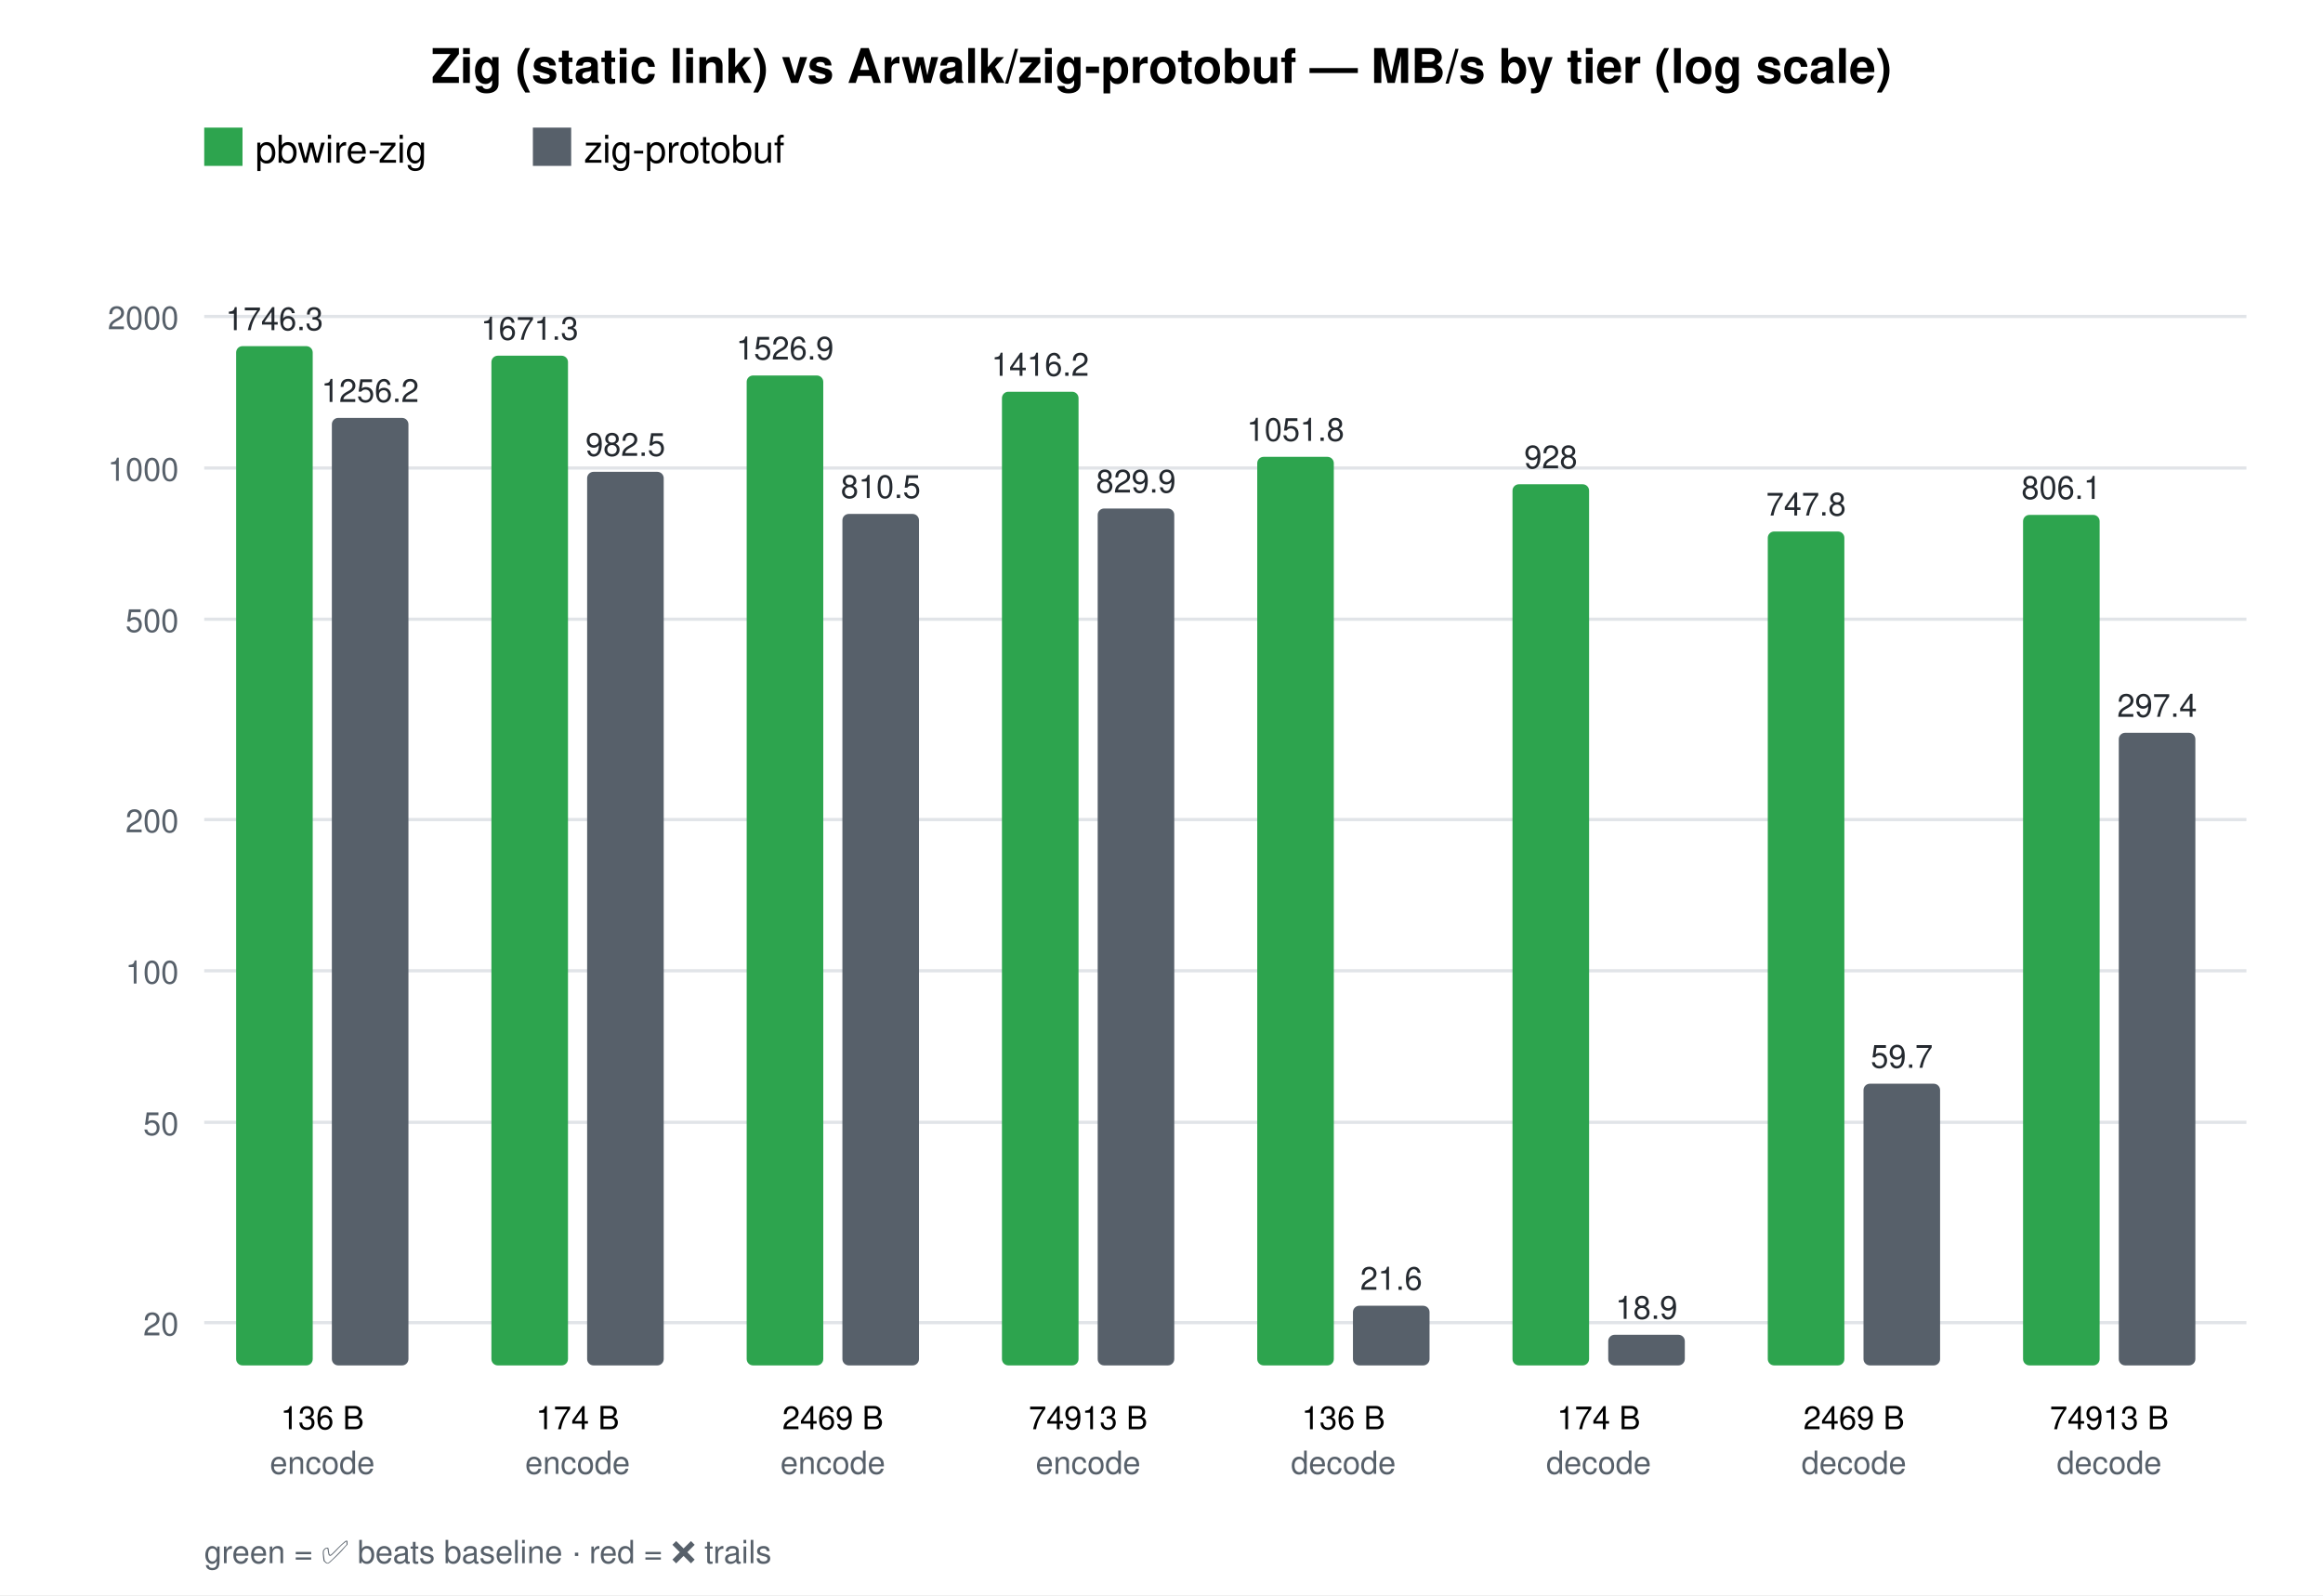
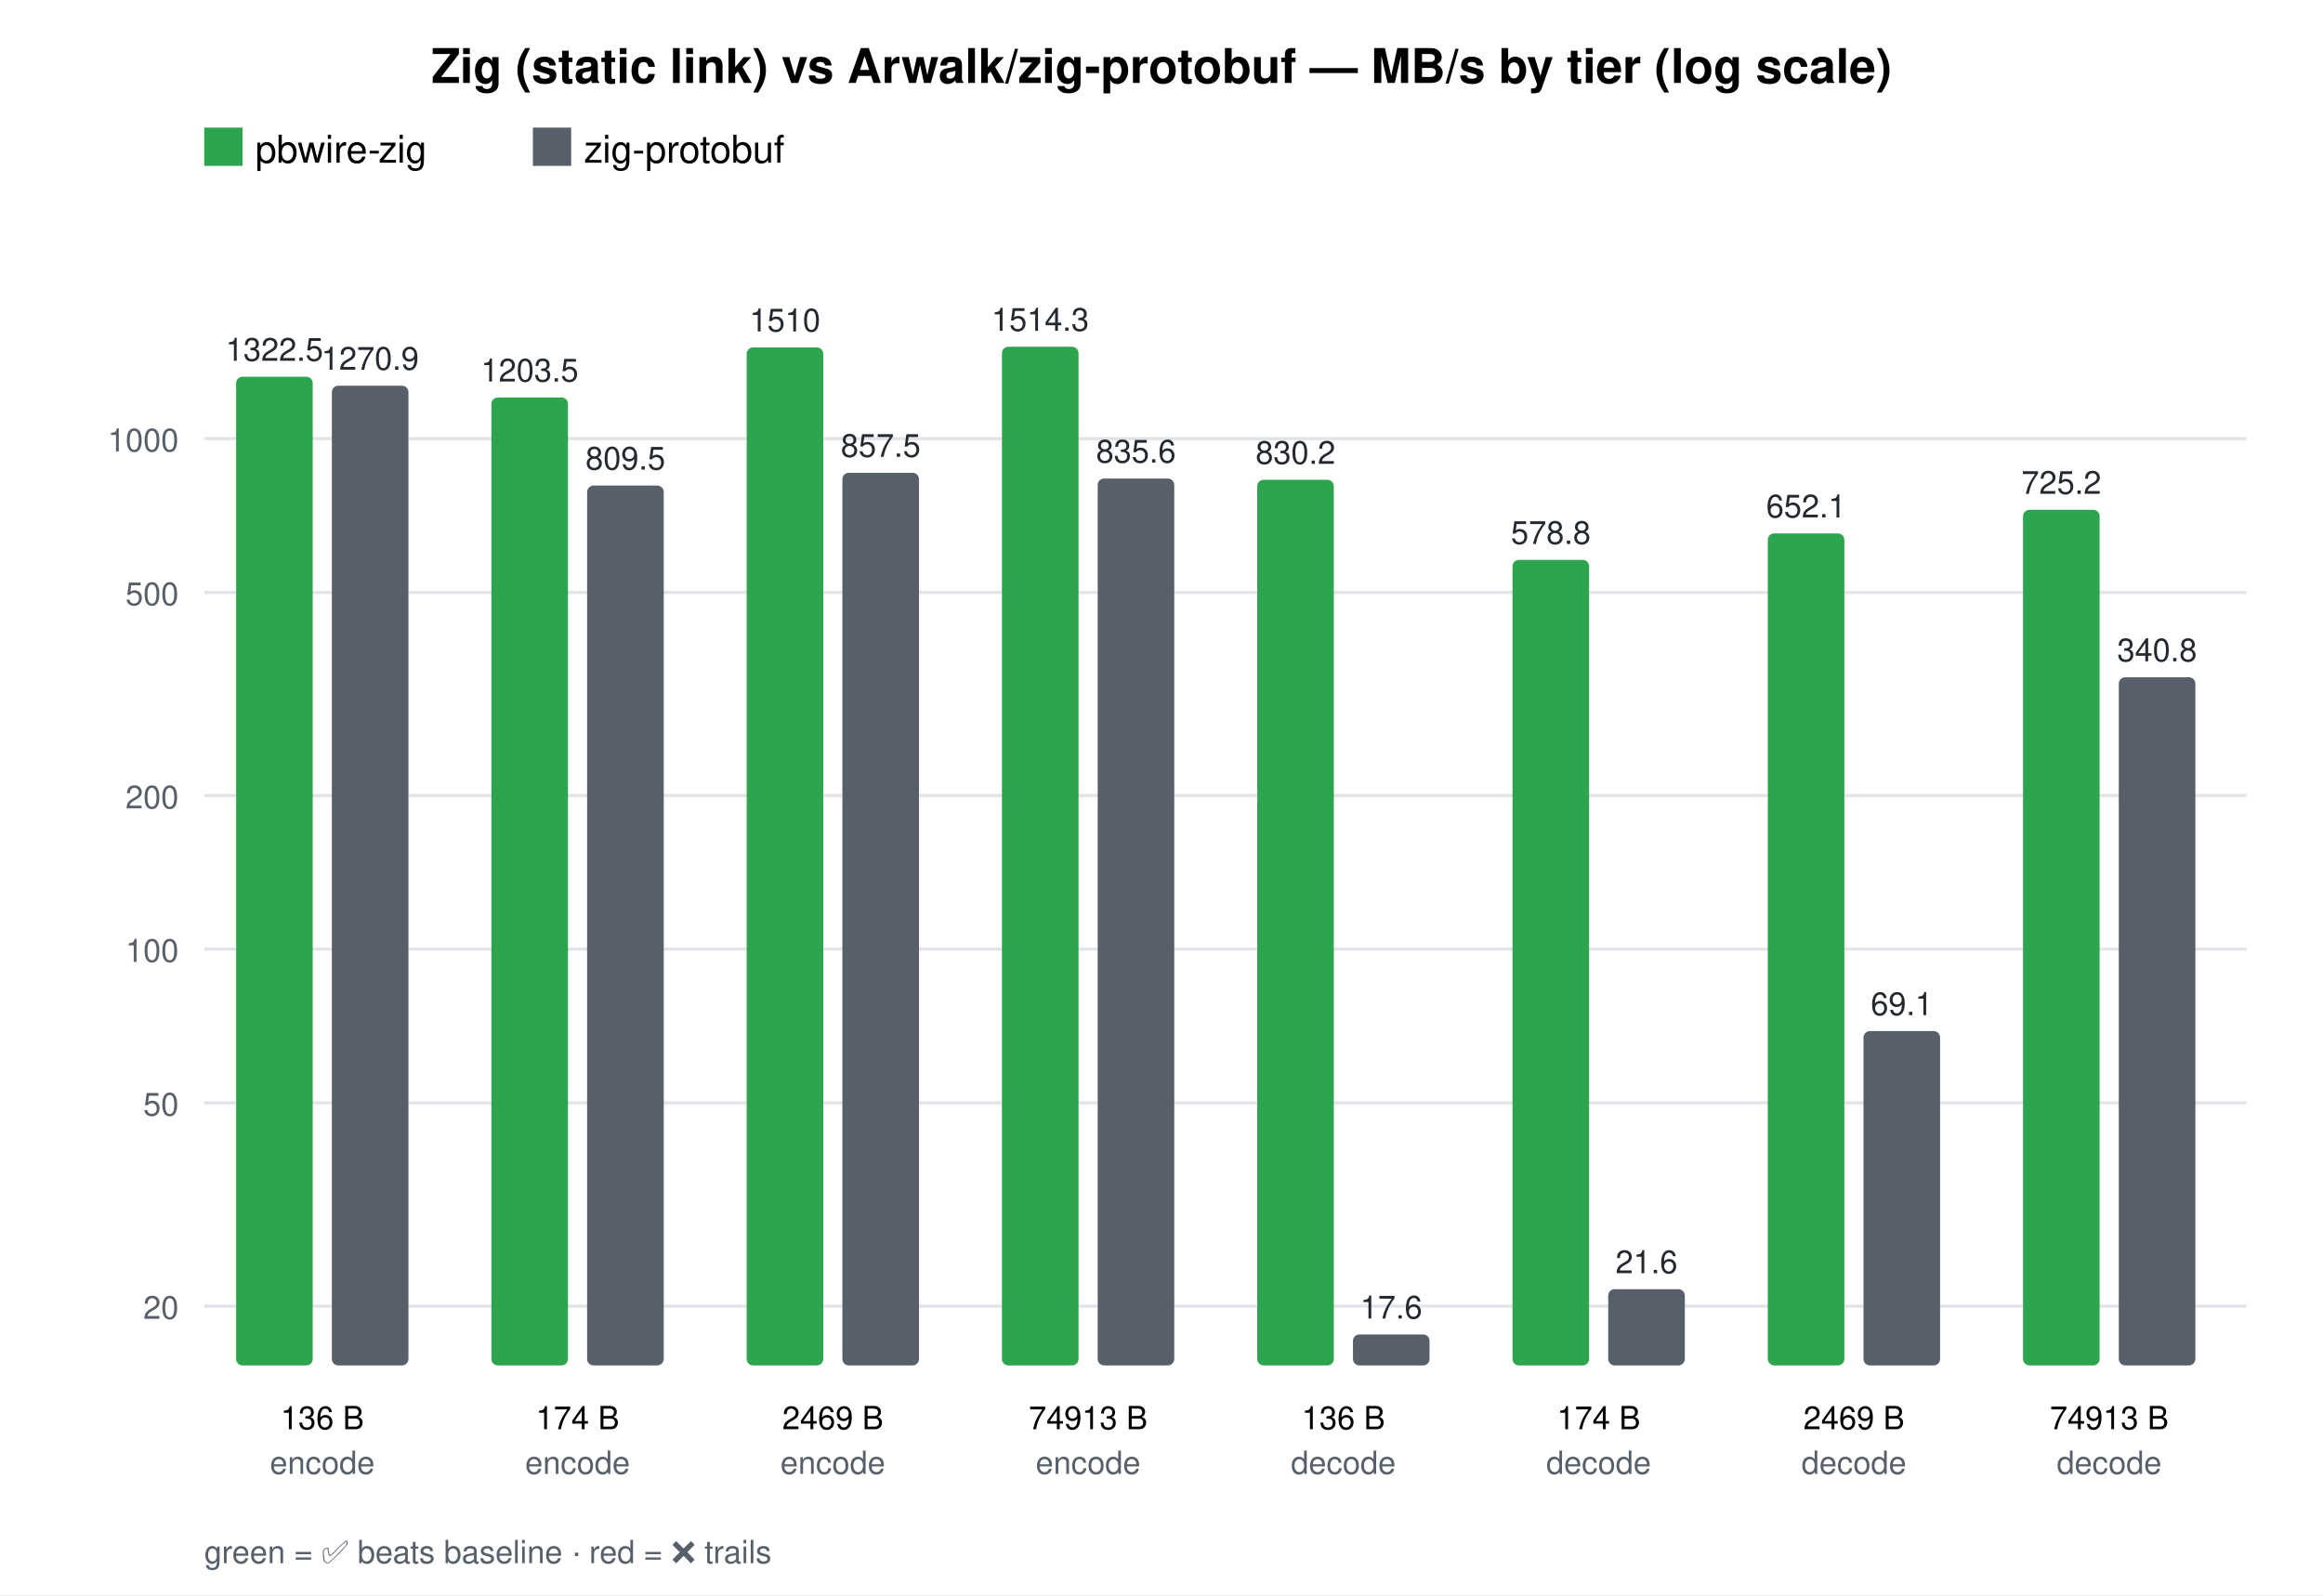
<svg xmlns="http://www.w3.org/2000/svg" width="728" height="500" font-family="Helvetica, Arial, sans-serif">
  <rect width="728" height="500" fill="#ffffff" />
  <text x="364.0" y="26" text-anchor="middle" font-size="15" font-weight="bold">Zig (static link) vs Arwalk/zig-protobuf — MB/s by tier (log scale)</text>
  <rect x="64" y="40" width="12" height="12" fill="#2da44e" />
  <text x="80" y="51" font-size="12">pbwire-zig</text>
  <rect x="167.0" y="40" width="12" height="12" fill="#57606a" />
  <text x="183.0" y="51" font-size="12">zig-protobuf</text>
-   <line x1="64" y1="414.6" x2="704" y2="414.6" stroke="#e1e4e8" />
-   <text x="56" y="418.6" text-anchor="end" font-size="10" fill="#57606a">20</text>
-   <line x1="64" y1="351.8" x2="704" y2="351.8" stroke="#e1e4e8" />
-   <text x="56" y="355.8" text-anchor="end" font-size="10" fill="#57606a">50</text>
-   <line x1="64" y1="304.3" x2="704" y2="304.3" stroke="#e1e4e8" />
-   <text x="56" y="308.3" text-anchor="end" font-size="10" fill="#57606a">100</text>
-   <line x1="64" y1="256.9" x2="704" y2="256.9" stroke="#e1e4e8" />
-   <text x="56" y="260.9" text-anchor="end" font-size="10" fill="#57606a">200</text>
-   <line x1="64" y1="194.1" x2="704" y2="194.1" stroke="#e1e4e8" />
-   <text x="56" y="198.1" text-anchor="end" font-size="10" fill="#57606a">500</text>
-   <line x1="64" y1="146.7" x2="704" y2="146.7" stroke="#e1e4e8" />
-   <text x="56" y="150.7" text-anchor="end" font-size="10" fill="#57606a">1000</text>
-   <line x1="64" y1="99.2" x2="704" y2="99.2" stroke="#e1e4e8" />
-   <text x="56" y="103.2" text-anchor="end" font-size="10" fill="#57606a">2000</text>
+   <line x1="64" y1="409.4" x2="704" y2="409.4" stroke="#e1e4e8" />
+   <text x="56" y="413.4" text-anchor="end" font-size="10" fill="#57606a">20</text>
+   <line x1="64" y1="345.7" x2="704" y2="345.7" stroke="#e1e4e8" />
+   <text x="56" y="349.7" text-anchor="end" font-size="10" fill="#57606a">50</text>
+   <line x1="64" y1="297.5" x2="704" y2="297.5" stroke="#e1e4e8" />
+   <text x="56" y="301.5" text-anchor="end" font-size="10" fill="#57606a">100</text>
+   <line x1="64" y1="249.4" x2="704" y2="249.4" stroke="#e1e4e8" />
+   <text x="56" y="253.4" text-anchor="end" font-size="10" fill="#57606a">200</text>
+   <line x1="64" y1="185.7" x2="704" y2="185.7" stroke="#e1e4e8" />
+   <text x="56" y="189.7" text-anchor="end" font-size="10" fill="#57606a">500</text>
+   <line x1="64" y1="137.5" x2="704" y2="137.5" stroke="#e1e4e8" />
+   <text x="56" y="141.5" text-anchor="end" font-size="10" fill="#57606a">1000</text>
  <text x="101.0" y="448" text-anchor="middle" font-size="10">136 B</text>
  <text x="101.0" y="462" text-anchor="middle" font-size="10" fill="#57606a">encode</text>
-   <rect x="74.0" y="108.5" width="24" height="319.5" rx="2" fill="#2da44e" />
-   <text x="86.0" y="103.5" text-anchor="middle" font-size="10" fill="#24292f">1746.3</text>
-   <rect x="104.0" y="131.0" width="24" height="297.0" rx="2" fill="#57606a" />
-   <text x="116.0" y="126.0" text-anchor="middle" font-size="10" fill="#24292f">1256.2</text>
+   <rect x="74.0" y="118.1" width="24" height="309.9" rx="2" fill="#2da44e" />
+   <text x="86.0" y="113.1" text-anchor="middle" font-size="10" fill="#24292f">1322.5</text>
+   <rect x="104.0" y="120.9" width="24" height="307.1" rx="2" fill="#57606a" />
+   <text x="116.0" y="115.9" text-anchor="middle" font-size="10" fill="#24292f">1270.9</text>
  <text x="181.0" y="448" text-anchor="middle" font-size="10">174 B</text>
  <text x="181.0" y="462" text-anchor="middle" font-size="10" fill="#57606a">encode</text>
-   <rect x="154.0" y="111.5" width="24" height="316.5" rx="2" fill="#2da44e" />
-   <text x="166.0" y="106.5" text-anchor="middle" font-size="10" fill="#24292f">1671.3</text>
-   <rect x="184.0" y="147.9" width="24" height="280.1" rx="2" fill="#57606a" />
-   <text x="196.0" y="142.9" text-anchor="middle" font-size="10" fill="#24292f">982.5</text>
+   <rect x="154.0" y="124.6" width="24" height="303.4" rx="2" fill="#2da44e" />
+   <text x="166.0" y="119.6" text-anchor="middle" font-size="10" fill="#24292f">1203.5</text>
+   <rect x="184.0" y="152.2" width="24" height="275.8" rx="2" fill="#57606a" />
+   <text x="196.0" y="147.2" text-anchor="middle" font-size="10" fill="#24292f">809.5</text>
  <text x="261.0" y="448" text-anchor="middle" font-size="10">2469 B</text>
  <text x="261.0" y="462" text-anchor="middle" font-size="10" fill="#57606a">encode</text>
-   <rect x="234.0" y="117.7" width="24" height="310.3" rx="2" fill="#2da44e" />
-   <text x="246.0" y="112.7" text-anchor="middle" font-size="10" fill="#24292f">1526.9</text>
-   <rect x="264.0" y="161.1" width="24" height="266.9" rx="2" fill="#57606a" />
-   <text x="276.0" y="156.1" text-anchor="middle" font-size="10" fill="#24292f">810.5</text>
+   <rect x="234.0" y="108.9" width="24" height="319.1" rx="2" fill="#2da44e" />
+   <text x="246.0" y="103.9" text-anchor="middle" font-size="10" fill="#24292f">1510</text>
+   <rect x="264.0" y="148.2" width="24" height="279.8" rx="2" fill="#57606a" />
+   <text x="276.0" y="143.2" text-anchor="middle" font-size="10" fill="#24292f">857.5</text>
  <text x="341.0" y="448" text-anchor="middle" font-size="10">74913 B</text>
  <text x="341.0" y="462" text-anchor="middle" font-size="10" fill="#57606a">encode</text>
-   <rect x="314.0" y="122.8" width="24" height="305.2" rx="2" fill="#2da44e" />
-   <text x="326.0" y="117.8" text-anchor="middle" font-size="10" fill="#24292f">1416.2</text>
-   <rect x="344.0" y="159.4" width="24" height="268.6" rx="2" fill="#57606a" />
-   <text x="356.0" y="154.4" text-anchor="middle" font-size="10" fill="#24292f">829.9</text>
+   <rect x="314.0" y="108.7" width="24" height="319.3" rx="2" fill="#2da44e" />
+   <text x="326.0" y="103.7" text-anchor="middle" font-size="10" fill="#24292f">1514.3</text>
+   <rect x="344.0" y="150.0" width="24" height="278.0" rx="2" fill="#57606a" />
+   <text x="356.0" y="145.0" text-anchor="middle" font-size="10" fill="#24292f">835.6</text>
  <text x="421.0" y="448" text-anchor="middle" font-size="10">136 B</text>
  <text x="421.0" y="462" text-anchor="middle" font-size="10" fill="#57606a">decode</text>
-   <rect x="394.0" y="143.2" width="24" height="284.8" rx="2" fill="#2da44e" />
-   <text x="406.0" y="138.2" text-anchor="middle" font-size="10" fill="#24292f">1051.8</text>
-   <rect x="424.0" y="409.3" width="24" height="18.7" rx="2" fill="#57606a" />
-   <text x="436.0" y="404.3" text-anchor="middle" font-size="10" fill="#24292f">21.6</text>
+   <rect x="394.0" y="150.4" width="24" height="277.6" rx="2" fill="#2da44e" />
+   <text x="406.0" y="145.4" text-anchor="middle" font-size="10" fill="#24292f">830.2</text>
+   <rect x="424.0" y="418.3" width="24" height="9.7" rx="2" fill="#57606a" />
+   <text x="436.0" y="413.3" text-anchor="middle" font-size="10" fill="#24292f">17.6</text>
  <text x="501.0" y="448" text-anchor="middle" font-size="10">174 B</text>
  <text x="501.0" y="462" text-anchor="middle" font-size="10" fill="#57606a">decode</text>
-   <rect x="474.0" y="151.8" width="24" height="276.2" rx="2" fill="#2da44e" />
-   <text x="486.0" y="146.8" text-anchor="middle" font-size="10" fill="#24292f">928</text>
-   <rect x="504.0" y="418.4" width="24" height="9.6" rx="2" fill="#57606a" />
-   <text x="516.0" y="413.4" text-anchor="middle" font-size="10" fill="#24292f">18.9</text>
+   <rect x="474.0" y="175.5" width="24" height="252.5" rx="2" fill="#2da44e" />
+   <text x="486.0" y="170.5" text-anchor="middle" font-size="10" fill="#24292f">578.8</text>
+   <rect x="504.0" y="404.1" width="24" height="23.9" rx="2" fill="#57606a" />
+   <text x="516.0" y="399.1" text-anchor="middle" font-size="10" fill="#24292f">21.6</text>
  <text x="581.0" y="448" text-anchor="middle" font-size="10">2469 B</text>
  <text x="581.0" y="462" text-anchor="middle" font-size="10" fill="#57606a">decode</text>
-   <rect x="554.0" y="166.6" width="24" height="261.4" rx="2" fill="#2da44e" />
-   <text x="566.0" y="161.6" text-anchor="middle" font-size="10" fill="#24292f">747.8</text>
-   <rect x="584.0" y="339.7" width="24" height="88.3" rx="2" fill="#57606a" />
-   <text x="596.0" y="334.7" text-anchor="middle" font-size="10" fill="#24292f">59.7</text>
+   <rect x="554.0" y="167.2" width="24" height="260.8" rx="2" fill="#2da44e" />
+   <text x="566.0" y="162.2" text-anchor="middle" font-size="10" fill="#24292f">652.1</text>
+   <rect x="584.0" y="323.2" width="24" height="104.8" rx="2" fill="#57606a" />
+   <text x="596.0" y="318.2" text-anchor="middle" font-size="10" fill="#24292f">69.1</text>
  <text x="661.0" y="448" text-anchor="middle" font-size="10">74913 B</text>
  <text x="661.0" y="462" text-anchor="middle" font-size="10" fill="#57606a">decode</text>
-   <rect x="634.0" y="161.4" width="24" height="266.6" rx="2" fill="#2da44e" />
-   <text x="646.0" y="156.4" text-anchor="middle" font-size="10" fill="#24292f">806.1</text>
-   <rect x="664.0" y="229.7" width="24" height="198.3" rx="2" fill="#57606a" />
-   <text x="676.0" y="224.7" text-anchor="middle" font-size="10" fill="#24292f">297.4</text>
+   <rect x="634.0" y="159.8" width="24" height="268.2" rx="2" fill="#2da44e" />
+   <text x="646.0" y="154.8" text-anchor="middle" font-size="10" fill="#24292f">725.2</text>
+   <rect x="664.0" y="212.3" width="24" height="215.7" rx="2" fill="#57606a" />
+   <text x="676.0" y="207.3" text-anchor="middle" font-size="10" fill="#24292f">340.8</text>
  <text x="64" y="490" font-size="10" fill="#57606a">green = ✅ beats baseline · red = ❌ trails</text>
</svg>
